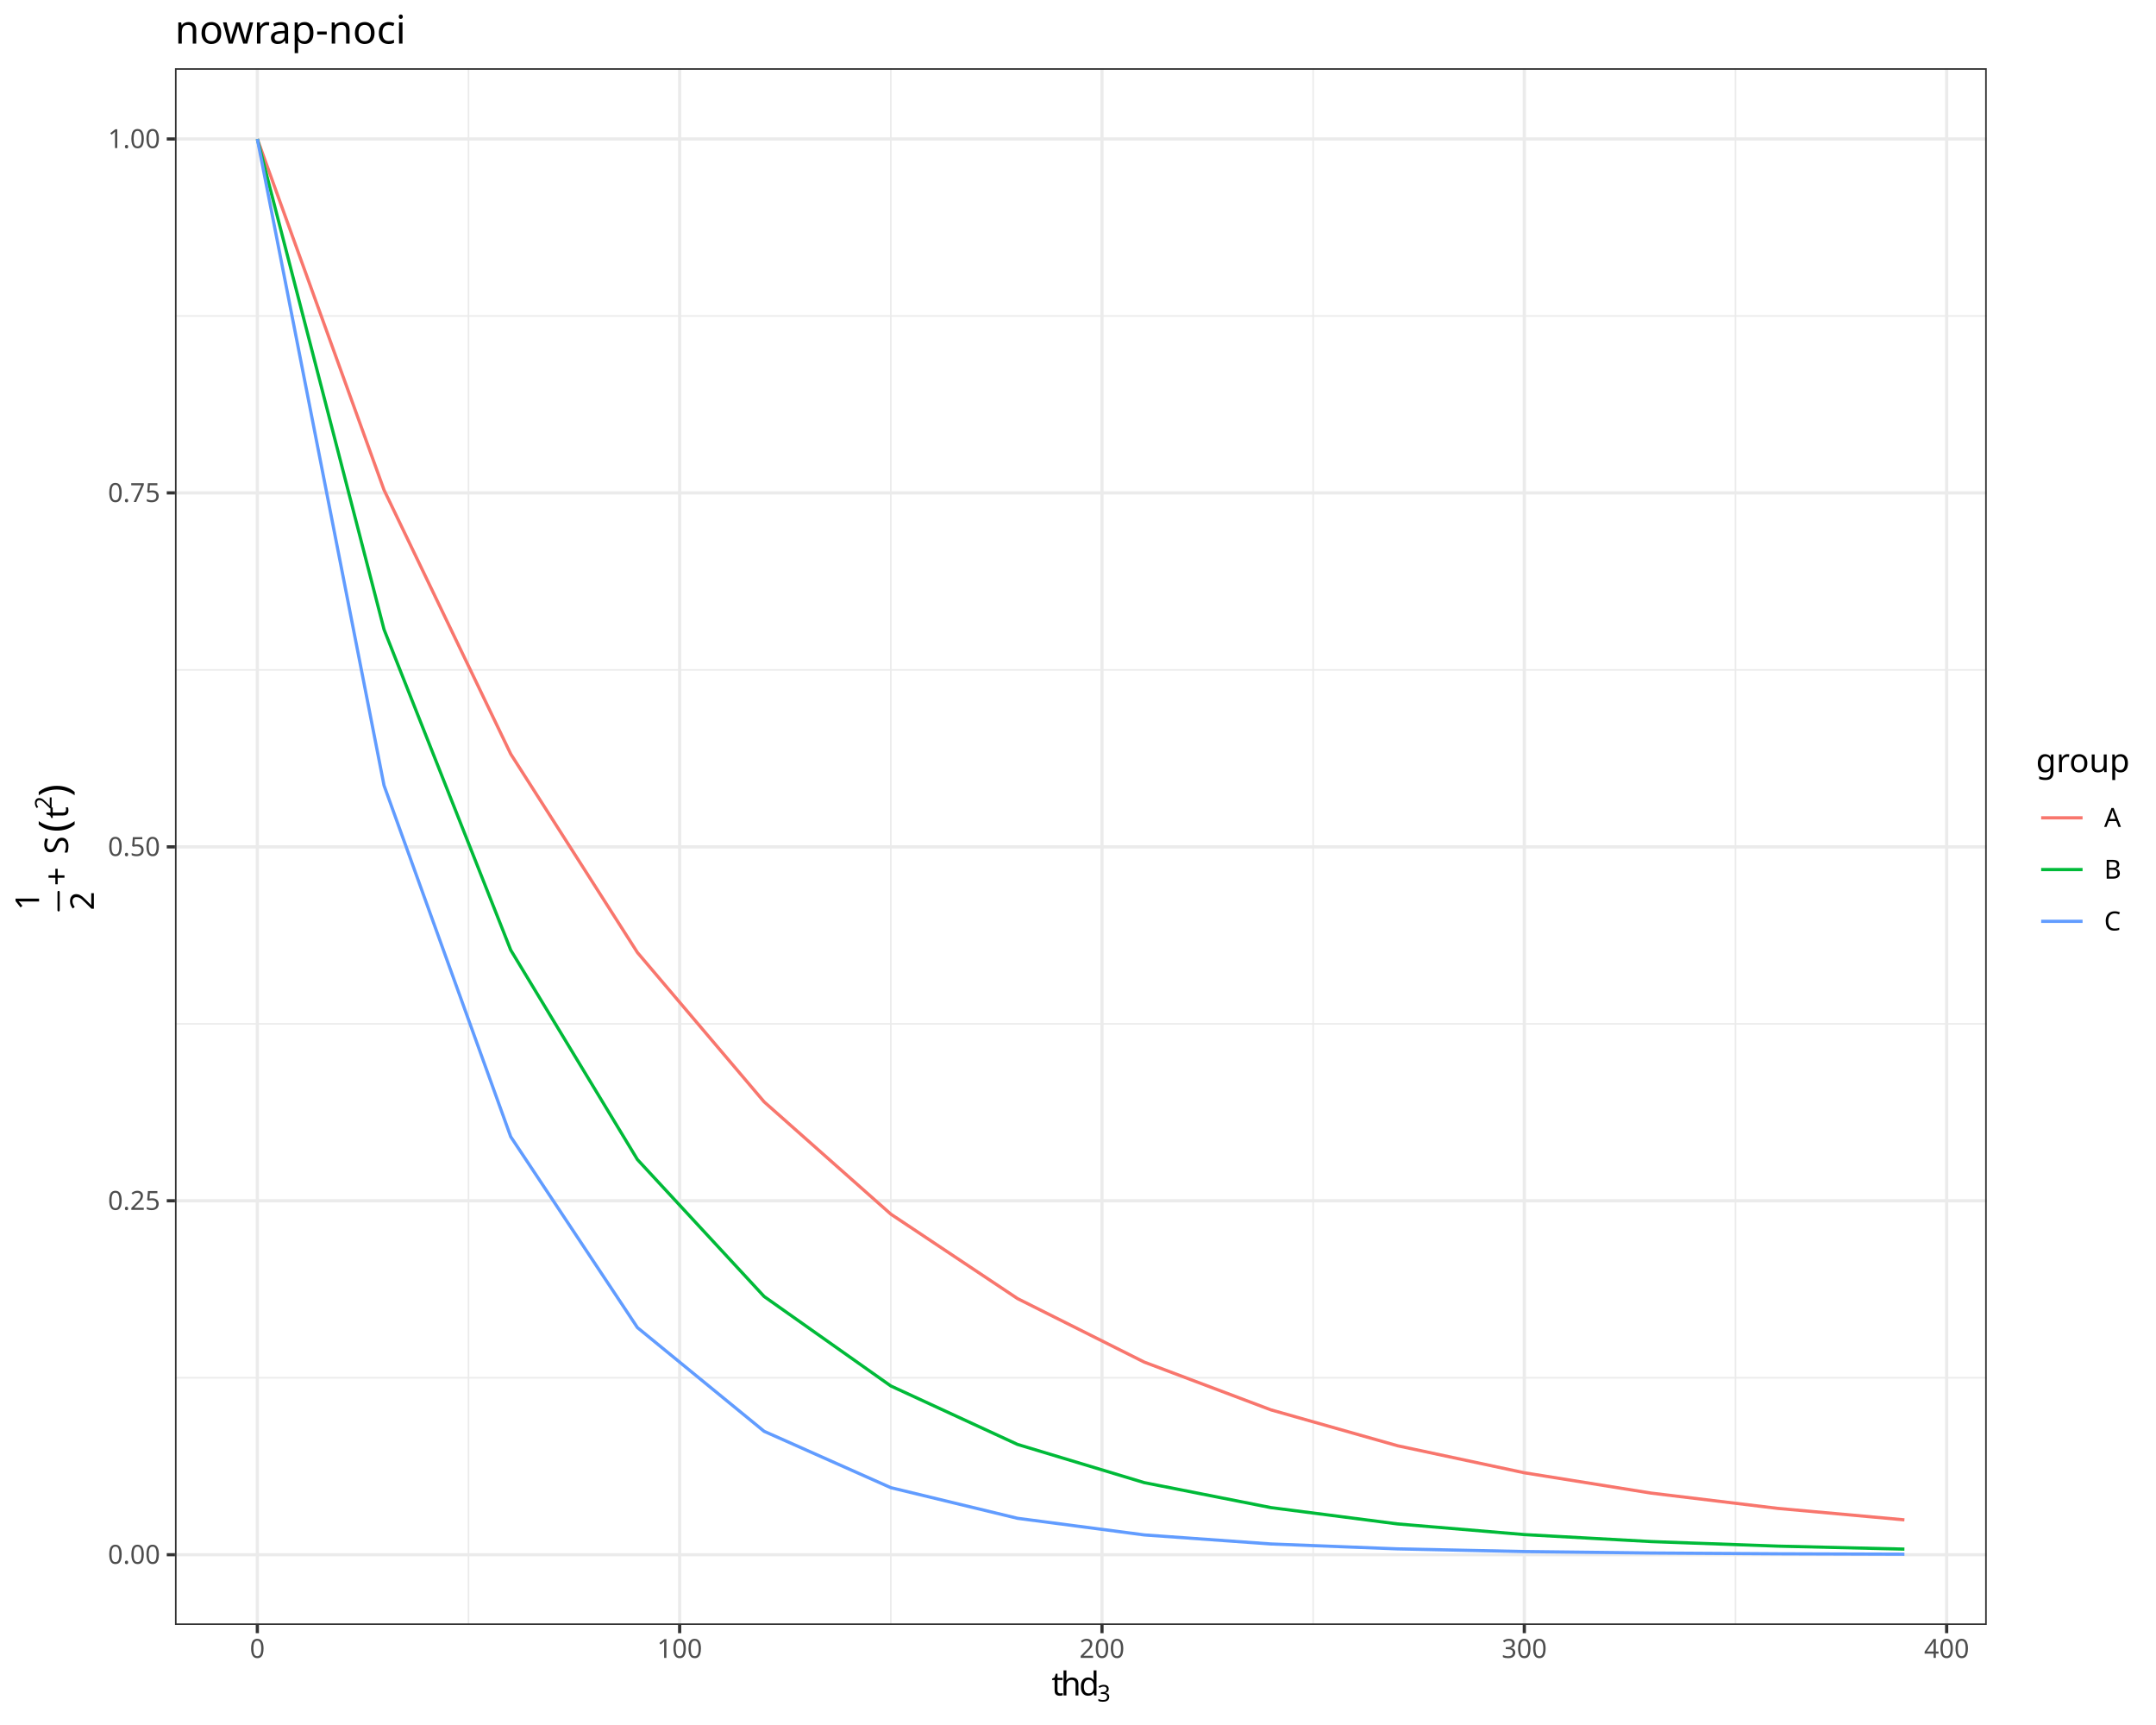
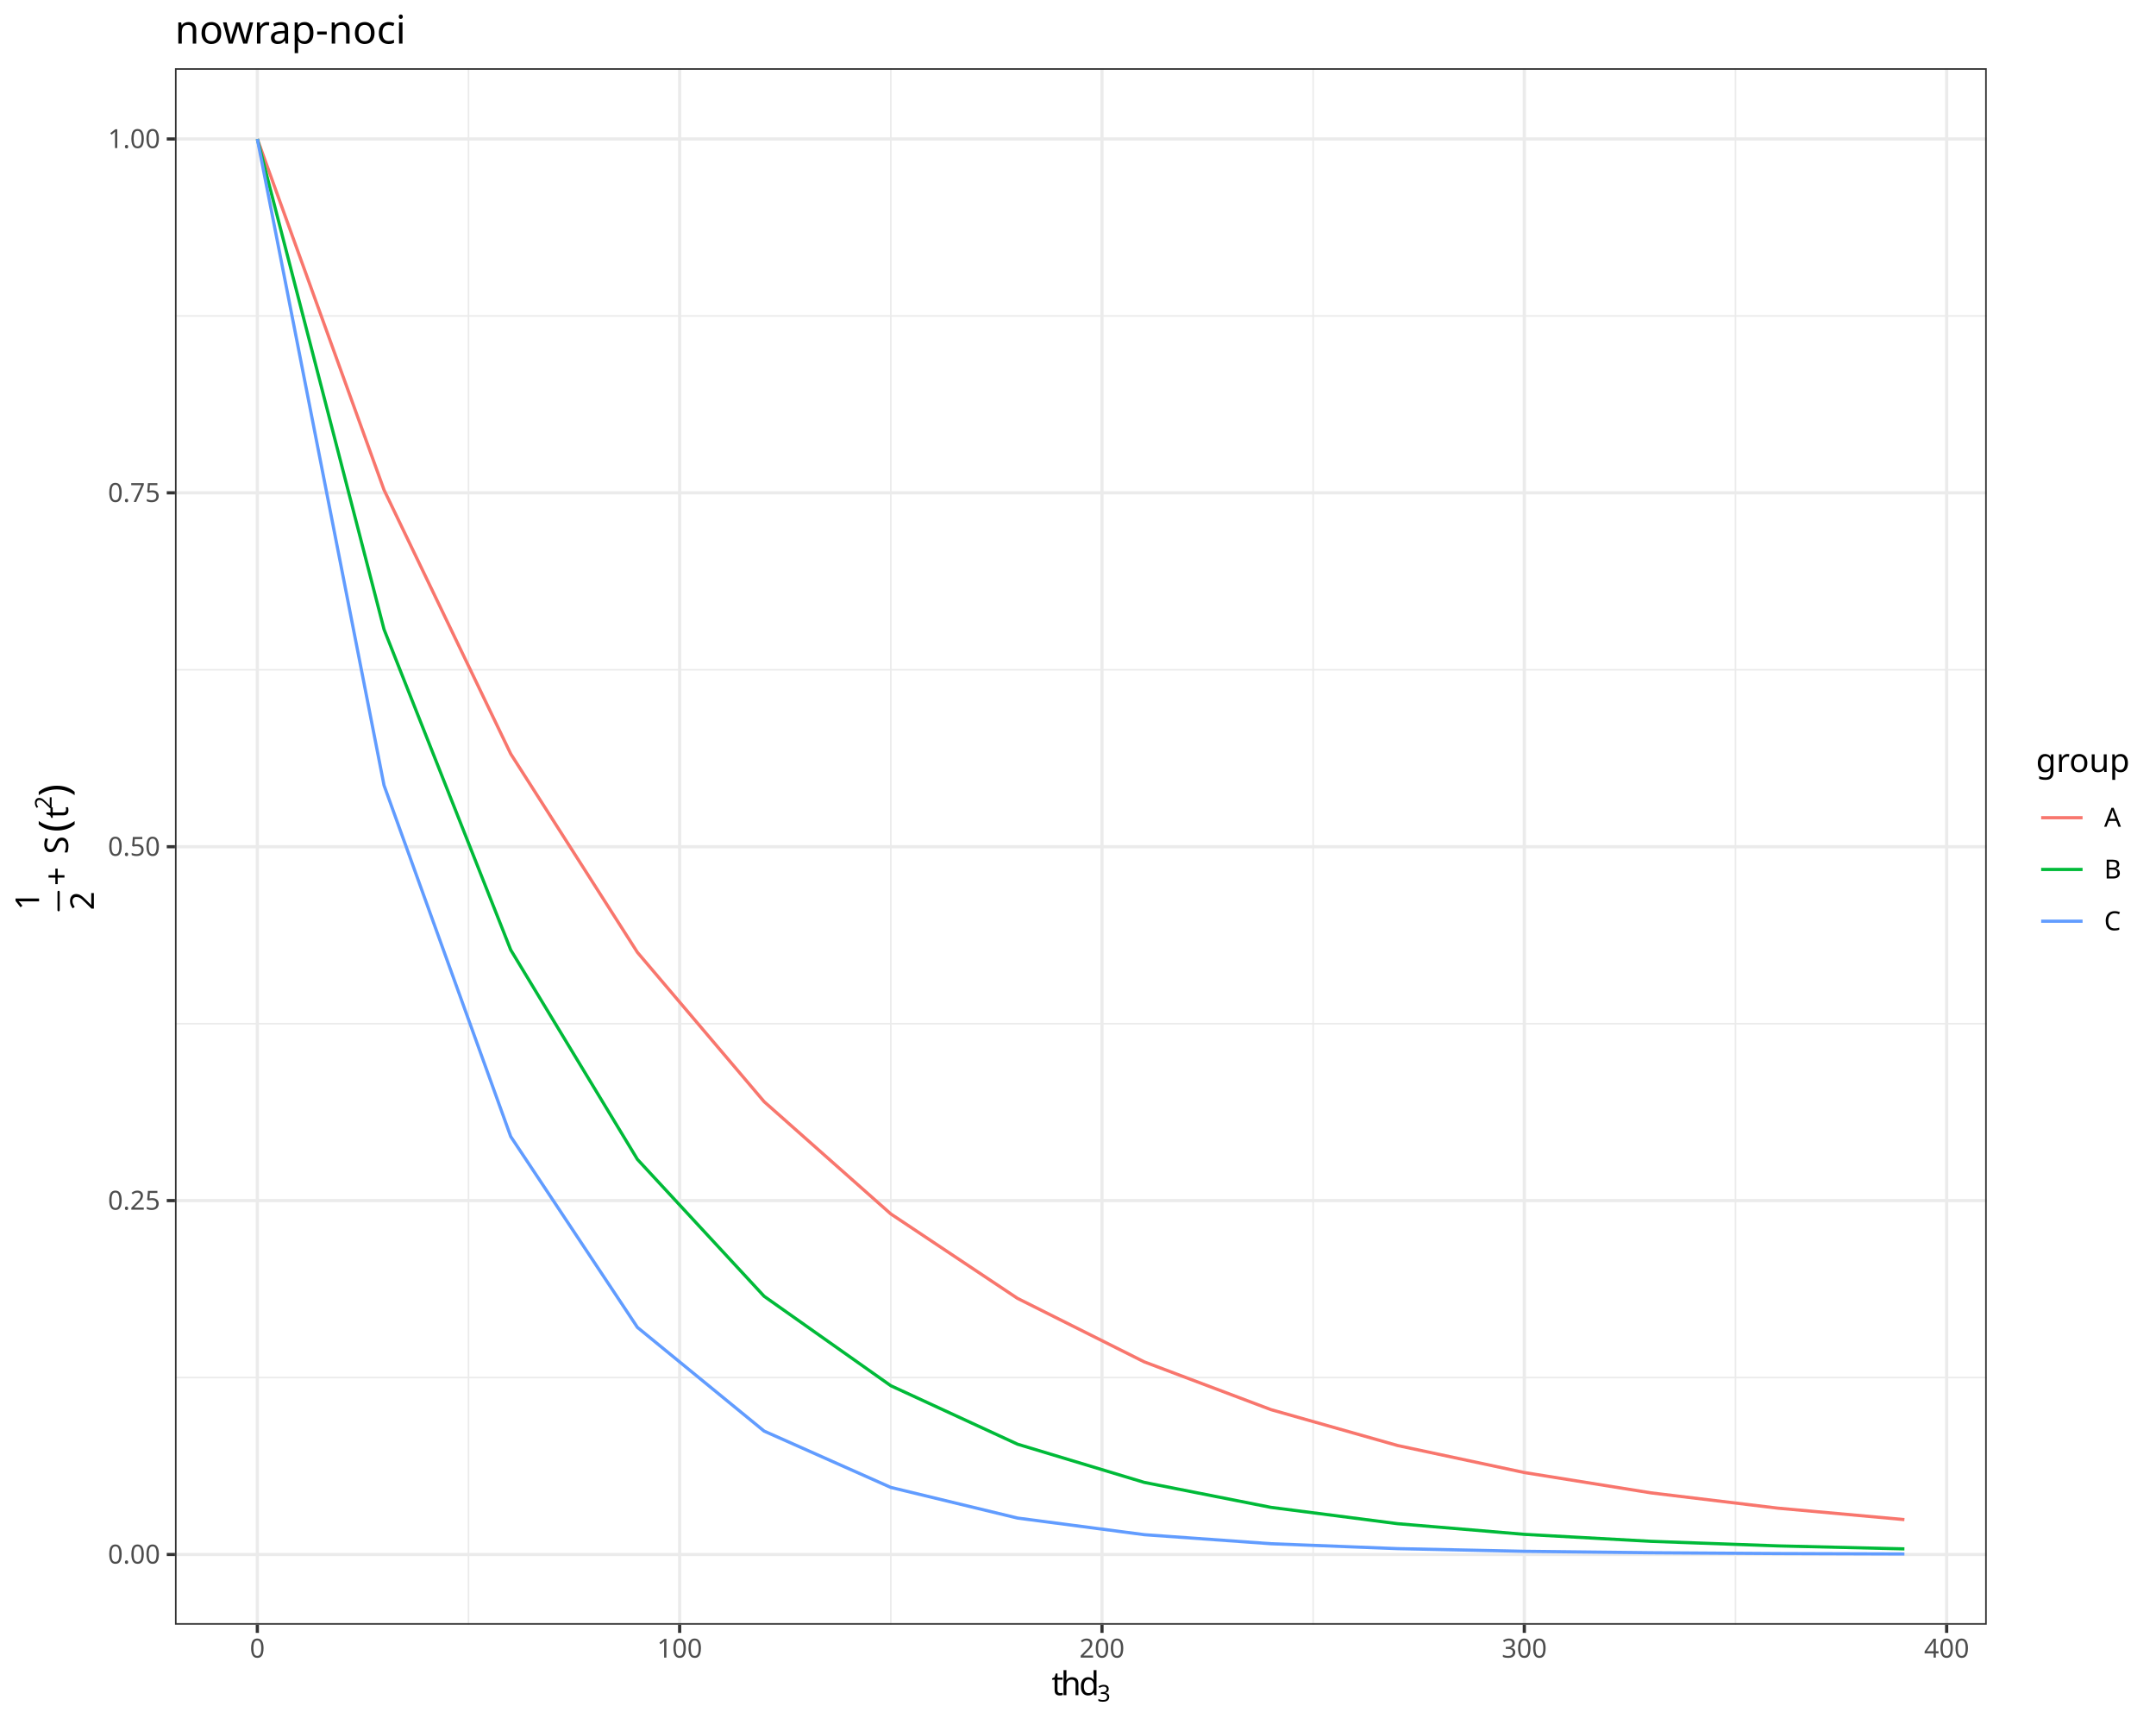
<svg xmlns="http://www.w3.org/2000/svg" class="svglite" data-engine-version="2.0" width="720.00pt" height="576.00pt" viewBox="0 0 720.00 576.00">
  <defs>
    <style type="text/css">
    .svglite line, .svglite polyline, .svglite polygon, .svglite path, .svglite rect, .svglite circle {
      fill: none;
      stroke: #000000;
      stroke-linecap: round;
      stroke-linejoin: round;
      stroke-miterlimit: 10.00;
    }
  </style>
  </defs>
  <rect width="100%" height="100%" style="stroke: none; fill: #FFFFFF;" />
  <defs>
    <clipPath id="cpMC4wMHw3MjAuMDB8MC4wMHw1NzYuMDA=">
      <rect x="0.00" y="0.00" width="720.00" height="576.00" />
    </clipPath>
  </defs>
  <g clip-path="url(#cpMC4wMHw3MjAuMDB8MC4wMHw1NzYuMDA=)">
    <rect x="0" y="0.00" width="720.00" height="576.00" style="stroke-width: 1.07; stroke: #FFFFFF; fill: #FFFFFF;" />
  </g>
  <defs>
-     <clipPath id="cpNTguNDN8NjYzLjQ5fDIyLjc4fDU0Mi42MA==">
-       <rect x="58.43" y="22.78" width="605.05" height="519.82" />
+     <clipPath id="cpNTguNDN8NjYzLjQ5fDIyLjc4fDU0Mi41MQ==">
+       <rect x="58.43" y="22.78" width="605.05" height="519.73" />
    </clipPath>
  </defs>
-   <g clip-path="url(#cpNTguNDN8NjYzLjQ5fDIyLjc4fDU0Mi42MA==)">
-     <rect x="58.43" y="22.78" width="605.05" height="519.82" style="stroke-width: 1.07; stroke: none; fill: #FFFFFF;" />
-     <polyline points="58.43,460.05 663.49,460.05 " style="stroke-width: 0.53; stroke: #EBEBEB; stroke-linecap: butt;" />
-     <polyline points="58.43,341.87 663.49,341.87 " style="stroke-width: 0.53; stroke: #EBEBEB; stroke-linecap: butt;" />
-     <polyline points="58.43,223.69 663.49,223.69 " style="stroke-width: 0.53; stroke: #EBEBEB; stroke-linecap: butt;" />
-     <polyline points="58.43,105.50 663.49,105.50 " style="stroke-width: 0.53; stroke: #EBEBEB; stroke-linecap: butt;" />
-     <polyline points="156.45,542.60 156.45,22.78 " style="stroke-width: 0.53; stroke: #EBEBEB; stroke-linecap: butt;" />
-     <polyline points="297.49,542.60 297.49,22.78 " style="stroke-width: 0.53; stroke: #EBEBEB; stroke-linecap: butt;" />
-     <polyline points="438.53,542.60 438.53,22.78 " style="stroke-width: 0.53; stroke: #EBEBEB; stroke-linecap: butt;" />
-     <polyline points="579.57,542.60 579.57,22.78 " style="stroke-width: 0.53; stroke: #EBEBEB; stroke-linecap: butt;" />
-     <polyline points="58.43,519.14 663.49,519.14 " style="stroke-width: 1.07; stroke: #EBEBEB; stroke-linecap: butt;" />
-     <polyline points="58.43,400.96 663.49,400.96 " style="stroke-width: 1.07; stroke: #EBEBEB; stroke-linecap: butt;" />
-     <polyline points="58.43,282.78 663.49,282.78 " style="stroke-width: 1.07; stroke: #EBEBEB; stroke-linecap: butt;" />
-     <polyline points="58.43,164.59 663.49,164.59 " style="stroke-width: 1.07; stroke: #EBEBEB; stroke-linecap: butt;" />
+   <g clip-path="url(#cpNTguNDN8NjYzLjQ5fDIyLjc4fDU0Mi41MQ==)">
+     <rect x="58.43" y="22.78" width="605.05" height="519.73" style="stroke-width: 1.07; stroke: none; fill: #FFFFFF;" />
+     <polyline points="58.43,459.98 663.49,459.98 " style="stroke-width: 0.53; stroke: #EBEBEB; stroke-linecap: butt;" />
+     <polyline points="58.43,341.82 663.49,341.82 " style="stroke-width: 0.53; stroke: #EBEBEB; stroke-linecap: butt;" />
+     <polyline points="58.43,223.65 663.49,223.65 " style="stroke-width: 0.53; stroke: #EBEBEB; stroke-linecap: butt;" />
+     <polyline points="58.43,105.49 663.49,105.49 " style="stroke-width: 0.53; stroke: #EBEBEB; stroke-linecap: butt;" />
+     <polyline points="156.45,542.51 156.45,22.78 " style="stroke-width: 0.53; stroke: #EBEBEB; stroke-linecap: butt;" />
+     <polyline points="297.49,542.51 297.49,22.78 " style="stroke-width: 0.53; stroke: #EBEBEB; stroke-linecap: butt;" />
+     <polyline points="438.53,542.51 438.53,22.78 " style="stroke-width: 0.53; stroke: #EBEBEB; stroke-linecap: butt;" />
+     <polyline points="579.57,542.51 579.57,22.78 " style="stroke-width: 0.53; stroke: #EBEBEB; stroke-linecap: butt;" />
+     <polyline points="58.43,519.06 663.49,519.06 " style="stroke-width: 1.07; stroke: #EBEBEB; stroke-linecap: butt;" />
+     <polyline points="58.43,400.90 663.49,400.90 " style="stroke-width: 1.07; stroke: #EBEBEB; stroke-linecap: butt;" />
+     <polyline points="58.43,282.73 663.49,282.73 " style="stroke-width: 1.07; stroke: #EBEBEB; stroke-linecap: butt;" />
+     <polyline points="58.43,164.57 663.49,164.57 " style="stroke-width: 1.07; stroke: #EBEBEB; stroke-linecap: butt;" />
    <polyline points="58.43,46.41 663.49,46.41 " style="stroke-width: 1.07; stroke: #EBEBEB; stroke-linecap: butt;" />
-     <polyline points="85.94,542.60 85.94,22.78 " style="stroke-width: 1.07; stroke: #EBEBEB; stroke-linecap: butt;" />
-     <polyline points="226.97,542.60 226.97,22.78 " style="stroke-width: 1.07; stroke: #EBEBEB; stroke-linecap: butt;" />
-     <polyline points="368.01,542.60 368.01,22.78 " style="stroke-width: 1.07; stroke: #EBEBEB; stroke-linecap: butt;" />
-     <polyline points="509.05,542.60 509.05,22.78 " style="stroke-width: 1.07; stroke: #EBEBEB; stroke-linecap: butt;" />
-     <polyline points="650.09,542.60 650.09,22.78 " style="stroke-width: 1.07; stroke: #EBEBEB; stroke-linecap: butt;" />
-     <polyline points="85.94,46.41 128.25,163.62 170.56,251.77 212.87,318.06 255.18,367.92 297.49,405.41 339.80,433.61 382.12,454.82 424.43,470.77 466.74,482.76 509.05,491.78 551.36,498.56 593.67,503.67 635.98,507.50 " style="stroke-width: 1.07; stroke: #F8766D; stroke-linecap: butt;" />
-     <polyline points="85.94,46.41 128.25,210.20 170.56,317.24 212.87,387.19 255.18,432.91 297.49,462.79 339.80,482.31 382.12,495.07 424.43,503.41 466.74,508.86 509.05,512.42 551.36,514.75 593.67,516.27 635.98,517.27 " style="stroke-width: 1.07; stroke: #00BA38; stroke-linecap: butt;" />
-     <polyline points="85.94,46.41 128.25,262.28 170.56,379.57 212.87,443.30 255.18,477.93 297.49,496.75 339.80,506.98 382.12,512.53 424.43,515.55 466.74,517.19 509.05,518.08 551.36,518.57 593.67,518.83 635.98,518.97 " style="stroke-width: 1.07; stroke: #619CFF; stroke-linecap: butt;" />
-     <rect x="58.43" y="22.78" width="605.05" height="519.82" style="stroke-width: 1.07; stroke: #333333;" />
+     <polyline points="85.94,542.51 85.94,22.78 " style="stroke-width: 1.07; stroke: #EBEBEB; stroke-linecap: butt;" />
+     <polyline points="226.97,542.51 226.97,22.78 " style="stroke-width: 1.07; stroke: #EBEBEB; stroke-linecap: butt;" />
+     <polyline points="368.01,542.51 368.01,22.78 " style="stroke-width: 1.07; stroke: #EBEBEB; stroke-linecap: butt;" />
+     <polyline points="509.05,542.51 509.05,22.78 " style="stroke-width: 1.07; stroke: #EBEBEB; stroke-linecap: butt;" />
+     <polyline points="650.09,542.51 650.09,22.78 " style="stroke-width: 1.07; stroke: #EBEBEB; stroke-linecap: butt;" />
+     <polyline points="85.94,46.41 128.25,163.60 170.56,251.73 212.87,318.01 255.18,367.86 297.49,405.35 339.80,433.54 382.12,454.74 424.43,470.69 466.74,482.68 509.05,491.70 551.36,498.49 593.67,503.59 635.98,507.42 " style="stroke-width: 1.07; stroke: #F8766D; stroke-linecap: butt;" />
+     <polyline points="85.94,46.41 128.25,210.17 170.56,317.19 212.87,387.13 255.18,432.84 297.49,462.71 339.80,482.23 382.12,494.99 424.43,503.33 466.74,508.78 509.05,512.34 551.36,514.67 593.67,516.19 635.98,517.19 " style="stroke-width: 1.07; stroke: #00BA38; stroke-linecap: butt;" />
+     <polyline points="85.94,46.41 128.25,262.24 170.56,379.51 212.87,443.23 255.18,477.86 297.49,496.67 339.80,506.90 382.12,512.45 424.43,515.47 466.74,517.11 509.05,518.00 551.36,518.48 593.67,518.75 635.98,518.89 " style="stroke-width: 1.07; stroke: #619CFF; stroke-linecap: butt;" />
+     <rect x="58.43" y="22.78" width="605.05" height="519.73" style="stroke-width: 1.07; stroke: #333333;" />
  </g>
  <g clip-path="url(#cpMC4wMHw3MjAuMDB8MC4wMHw1NzYuMDA=)">
-     <text x="53.50" y="522.17" text-anchor="end" style="font-size: 8.80px; fill: #4D4D4D; font-family: sans;" textLength="17.13px" lengthAdjust="spacingAndGlyphs">0.00</text>
-     <text x="53.50" y="403.99" text-anchor="end" style="font-size: 8.80px; fill: #4D4D4D; font-family: sans;" textLength="17.13px" lengthAdjust="spacingAndGlyphs">0.25</text>
-     <text x="53.50" y="285.81" text-anchor="end" style="font-size: 8.80px; fill: #4D4D4D; font-family: sans;" textLength="17.13px" lengthAdjust="spacingAndGlyphs">0.50</text>
-     <text x="53.50" y="167.62" text-anchor="end" style="font-size: 8.80px; fill: #4D4D4D; font-family: sans;" textLength="17.13px" lengthAdjust="spacingAndGlyphs">0.75</text>
+     <text x="53.50" y="522.09" text-anchor="end" style="font-size: 8.80px; fill: #4D4D4D; font-family: sans;" textLength="17.13px" lengthAdjust="spacingAndGlyphs">0.00</text>
+     <text x="53.50" y="403.93" text-anchor="end" style="font-size: 8.80px; fill: #4D4D4D; font-family: sans;" textLength="17.13px" lengthAdjust="spacingAndGlyphs">0.25</text>
+     <text x="53.50" y="285.76" text-anchor="end" style="font-size: 8.80px; fill: #4D4D4D; font-family: sans;" textLength="17.13px" lengthAdjust="spacingAndGlyphs">0.50</text>
+     <text x="53.50" y="167.60" text-anchor="end" style="font-size: 8.80px; fill: #4D4D4D; font-family: sans;" textLength="17.13px" lengthAdjust="spacingAndGlyphs">0.75</text>
    <text x="53.50" y="49.44" text-anchor="end" style="font-size: 8.80px; fill: #4D4D4D; font-family: sans;" textLength="17.13px" lengthAdjust="spacingAndGlyphs">1.00</text>
-     <polyline points="55.69,519.14 58.43,519.14 " style="stroke-width: 1.07; stroke: #333333; stroke-linecap: butt;" />
-     <polyline points="55.69,400.96 58.43,400.96 " style="stroke-width: 1.07; stroke: #333333; stroke-linecap: butt;" />
-     <polyline points="55.69,282.78 58.43,282.78 " style="stroke-width: 1.07; stroke: #333333; stroke-linecap: butt;" />
-     <polyline points="55.69,164.59 58.43,164.59 " style="stroke-width: 1.07; stroke: #333333; stroke-linecap: butt;" />
+     <polyline points="55.69,519.06 58.43,519.06 " style="stroke-width: 1.07; stroke: #333333; stroke-linecap: butt;" />
+     <polyline points="55.69,400.90 58.43,400.90 " style="stroke-width: 1.07; stroke: #333333; stroke-linecap: butt;" />
+     <polyline points="55.69,282.73 58.43,282.73 " style="stroke-width: 1.07; stroke: #333333; stroke-linecap: butt;" />
+     <polyline points="55.69,164.57 58.43,164.57 " style="stroke-width: 1.07; stroke: #333333; stroke-linecap: butt;" />
    <polyline points="55.69,46.41 58.43,46.41 " style="stroke-width: 1.07; stroke: #333333; stroke-linecap: butt;" />
-     <polyline points="85.94,545.34 85.94,542.60 " style="stroke-width: 1.07; stroke: #333333; stroke-linecap: butt;" />
-     <polyline points="226.97,545.34 226.97,542.60 " style="stroke-width: 1.07; stroke: #333333; stroke-linecap: butt;" />
-     <polyline points="368.01,545.34 368.01,542.60 " style="stroke-width: 1.07; stroke: #333333; stroke-linecap: butt;" />
-     <polyline points="509.05,545.34 509.05,542.60 " style="stroke-width: 1.07; stroke: #333333; stroke-linecap: butt;" />
-     <polyline points="650.09,545.34 650.09,542.60 " style="stroke-width: 1.07; stroke: #333333; stroke-linecap: butt;" />
-     <text x="85.94" y="553.59" text-anchor="middle" style="font-size: 8.80px; fill: #4D4D4D; font-family: sans;" textLength="4.89px" lengthAdjust="spacingAndGlyphs">0</text>
-     <text x="226.97" y="553.59" text-anchor="middle" style="font-size: 8.80px; fill: #4D4D4D; font-family: sans;" textLength="14.68px" lengthAdjust="spacingAndGlyphs">100</text>
-     <text x="368.01" y="553.59" text-anchor="middle" style="font-size: 8.80px; fill: #4D4D4D; font-family: sans;" textLength="14.68px" lengthAdjust="spacingAndGlyphs">200</text>
-     <text x="509.05" y="553.59" text-anchor="middle" style="font-size: 8.80px; fill: #4D4D4D; font-family: sans;" textLength="14.68px" lengthAdjust="spacingAndGlyphs">300</text>
-     <text x="650.09" y="553.59" text-anchor="middle" style="font-size: 8.80px; fill: #4D4D4D; font-family: sans;" textLength="14.68px" lengthAdjust="spacingAndGlyphs">400</text>
-     <text x="351.17" y="566.13" style="font-size: 11.00px; font-family: sans;" textLength="3.06px" lengthAdjust="spacingAndGlyphs">t</text>
-     <text x="354.23" y="566.13" style="font-size: 11.00px; font-family: sans;" textLength="6.12px" lengthAdjust="spacingAndGlyphs">h</text>
-     <text x="360.35" y="566.13" style="font-size: 11.00px; font-family: sans;" textLength="6.12px" lengthAdjust="spacingAndGlyphs">d</text>
+     <polyline points="85.94,545.25 85.94,542.51 " style="stroke-width: 1.07; stroke: #333333; stroke-linecap: butt;" />
+     <polyline points="226.97,545.25 226.97,542.51 " style="stroke-width: 1.07; stroke: #333333; stroke-linecap: butt;" />
+     <polyline points="368.01,545.25 368.01,542.51 " style="stroke-width: 1.07; stroke: #333333; stroke-linecap: butt;" />
+     <polyline points="509.05,545.25 509.05,542.51 " style="stroke-width: 1.07; stroke: #333333; stroke-linecap: butt;" />
+     <polyline points="650.09,545.25 650.09,542.51 " style="stroke-width: 1.07; stroke: #333333; stroke-linecap: butt;" />
+     <text x="85.94" y="553.50" text-anchor="middle" style="font-size: 8.80px; fill: #4D4D4D; font-family: sans;" textLength="4.89px" lengthAdjust="spacingAndGlyphs">0</text>
+     <text x="226.97" y="553.50" text-anchor="middle" style="font-size: 8.80px; fill: #4D4D4D; font-family: sans;" textLength="14.68px" lengthAdjust="spacingAndGlyphs">100</text>
+     <text x="368.01" y="553.50" text-anchor="middle" style="font-size: 8.80px; fill: #4D4D4D; font-family: sans;" textLength="14.68px" lengthAdjust="spacingAndGlyphs">200</text>
+     <text x="509.05" y="553.50" text-anchor="middle" style="font-size: 8.80px; fill: #4D4D4D; font-family: sans;" textLength="14.68px" lengthAdjust="spacingAndGlyphs">300</text>
+     <text x="650.09" y="553.50" text-anchor="middle" style="font-size: 8.80px; fill: #4D4D4D; font-family: sans;" textLength="14.68px" lengthAdjust="spacingAndGlyphs">400</text>
+     <text x="351.17" y="566.04" style="font-size: 11.00px; font-family: sans;" textLength="3.06px" lengthAdjust="spacingAndGlyphs">t</text>
+     <text x="354.23" y="566.04" style="font-size: 11.00px; font-family: sans;" textLength="6.12px" lengthAdjust="spacingAndGlyphs">h</text>
+     <text x="360.35" y="566.04" style="font-size: 11.00px; font-family: sans;" textLength="6.12px" lengthAdjust="spacingAndGlyphs">d</text>
    <text x="366.46" y="568.16" style="font-size: 7.70px; font-family: sans;" textLength="4.28px" lengthAdjust="spacingAndGlyphs">3</text>
-     <text transform="translate(13.05,303.97) rotate(-90)" style="font-size: 11.00px; font-family: sans;" textLength="6.12px" lengthAdjust="spacingAndGlyphs">1</text>
-     <text transform="translate(31.35,303.97) rotate(-90)" style="font-size: 11.00px; font-family: sans;" textLength="6.12px" lengthAdjust="spacingAndGlyphs">2</text>
-     <polyline points="19.57,303.97 19.57,297.85 " style="stroke-width: 0.75;" />
-     <text transform="translate(22.75,295.82) rotate(-90)" style="font-size: 11.00px; font-family: sans;" textLength="8.54px" lengthAdjust="spacingAndGlyphs">+</text>
-     <text transform="translate(22.75,285.24) rotate(-90)" style="font-size: 11.00px; font-family: sans;" textLength="7.34px" lengthAdjust="spacingAndGlyphs">S</text>
-     <text transform="translate(22.75,277.90) rotate(-90)" style="font-size: 13.75px; font-family: sans;" textLength="4.58px" lengthAdjust="spacingAndGlyphs">(</text>
-     <text transform="translate(22.75,273.32) rotate(-90)" style="font-size: 11.00px; font-family: sans;" textLength="3.06px" lengthAdjust="spacingAndGlyphs">t</text>
-     <text transform="translate(17.23,270.27) rotate(-90)" style="font-size: 7.70px; font-family: sans;" textLength="4.28px" lengthAdjust="spacingAndGlyphs">2</text>
-     <text transform="translate(22.75,265.98) rotate(-90)" style="font-size: 13.75px; font-family: sans;" textLength="4.57px" lengthAdjust="spacingAndGlyphs">)</text>
-     <rect x="674.45" y="243.63" width="40.08" height="78.13" style="stroke-width: 1.07; stroke: none; fill: #FFFFFF;" />
-     <text x="679.92" y="257.82" style="font-size: 11.00px; font-family: sans;" textLength="28.14px" lengthAdjust="spacingAndGlyphs">group</text>
-     <rect x="679.92" y="264.44" width="17.28" height="17.28" style="stroke-width: 1.07; stroke: none; fill: #FFFFFF;" />
-     <line x1="681.65" y1="273.08" x2="695.48" y2="273.08" style="stroke-width: 1.07; stroke: #F8766D; stroke-linecap: butt;" />
-     <rect x="679.92" y="281.72" width="17.28" height="17.28" style="stroke-width: 1.07; stroke: none; fill: #FFFFFF;" />
-     <line x1="681.65" y1="290.36" x2="695.48" y2="290.36" style="stroke-width: 1.07; stroke: #00BA38; stroke-linecap: butt;" />
-     <rect x="679.92" y="299.00" width="17.28" height="17.28" style="stroke-width: 1.07; stroke: none; fill: #FFFFFF;" />
-     <line x1="681.65" y1="307.64" x2="695.48" y2="307.64" style="stroke-width: 1.07; stroke: #619CFF; stroke-linecap: butt;" />
-     <text x="702.68" y="276.11" style="font-size: 8.80px; font-family: sans;" textLength="5.87px" lengthAdjust="spacingAndGlyphs">A</text>
-     <text x="702.68" y="293.39" style="font-size: 8.80px; font-family: sans;" textLength="5.87px" lengthAdjust="spacingAndGlyphs">B</text>
-     <text x="702.68" y="310.67" style="font-size: 8.80px; font-family: sans;" textLength="6.36px" lengthAdjust="spacingAndGlyphs">C</text>
+     <text transform="translate(13.05,303.93) rotate(-90)" style="font-size: 11.00px; font-family: sans;" textLength="6.12px" lengthAdjust="spacingAndGlyphs">1</text>
+     <text transform="translate(31.35,303.93) rotate(-90)" style="font-size: 11.00px; font-family: sans;" textLength="6.12px" lengthAdjust="spacingAndGlyphs">2</text>
+     <polyline points="19.57,303.93 19.57,297.81 " style="stroke-width: 0.75;" />
+     <text transform="translate(22.75,295.77) rotate(-90)" style="font-size: 11.00px; font-family: sans;" textLength="8.54px" lengthAdjust="spacingAndGlyphs">+</text>
+     <text transform="translate(22.75,285.20) rotate(-90)" style="font-size: 11.00px; font-family: sans;" textLength="7.34px" lengthAdjust="spacingAndGlyphs">S</text>
+     <text transform="translate(22.75,277.86) rotate(-90)" style="font-size: 13.75px; font-family: sans;" textLength="4.58px" lengthAdjust="spacingAndGlyphs">(</text>
+     <text transform="translate(22.75,273.28) rotate(-90)" style="font-size: 11.00px; font-family: sans;" textLength="3.06px" lengthAdjust="spacingAndGlyphs">t</text>
+     <text transform="translate(17.23,270.22) rotate(-90)" style="font-size: 7.70px; font-family: sans;" textLength="4.28px" lengthAdjust="spacingAndGlyphs">2</text>
+     <text transform="translate(22.75,265.94) rotate(-90)" style="font-size: 13.75px; font-family: sans;" textLength="4.57px" lengthAdjust="spacingAndGlyphs">)</text>
+     <rect x="674.45" y="243.58" width="40.08" height="78.13" style="stroke-width: 1.07; stroke: none; fill: #FFFFFF;" />
+     <text x="679.92" y="257.77" style="font-size: 11.00px; font-family: sans;" textLength="28.14px" lengthAdjust="spacingAndGlyphs">group</text>
+     <rect x="679.92" y="264.40" width="17.28" height="17.28" style="stroke-width: 1.07; stroke: none; fill: #FFFFFF;" />
+     <line x1="681.65" y1="273.04" x2="695.48" y2="273.04" style="stroke-width: 1.07; stroke: #F8766D; stroke-linecap: butt;" />
+     <rect x="679.92" y="281.68" width="17.28" height="17.28" style="stroke-width: 1.07; stroke: none; fill: #FFFFFF;" />
+     <line x1="681.65" y1="290.32" x2="695.48" y2="290.32" style="stroke-width: 1.07; stroke: #00BA38; stroke-linecap: butt;" />
+     <rect x="679.92" y="298.96" width="17.28" height="17.28" style="stroke-width: 1.07; stroke: none; fill: #FFFFFF;" />
+     <line x1="681.65" y1="307.60" x2="695.48" y2="307.60" style="stroke-width: 1.07; stroke: #619CFF; stroke-linecap: butt;" />
+     <text x="702.68" y="276.06" style="font-size: 8.80px; font-family: sans;" textLength="5.87px" lengthAdjust="spacingAndGlyphs">A</text>
+     <text x="702.68" y="293.34" style="font-size: 8.80px; font-family: sans;" textLength="5.87px" lengthAdjust="spacingAndGlyphs">B</text>
+     <text x="702.68" y="310.62" style="font-size: 8.80px; font-family: sans;" textLength="6.36px" lengthAdjust="spacingAndGlyphs">C</text>
    <text x="58.43" y="14.56" style="font-size: 13.20px; font-family: sans;" textLength="71.91px" lengthAdjust="spacingAndGlyphs">nowrap-noci</text>
  </g>
</svg>
